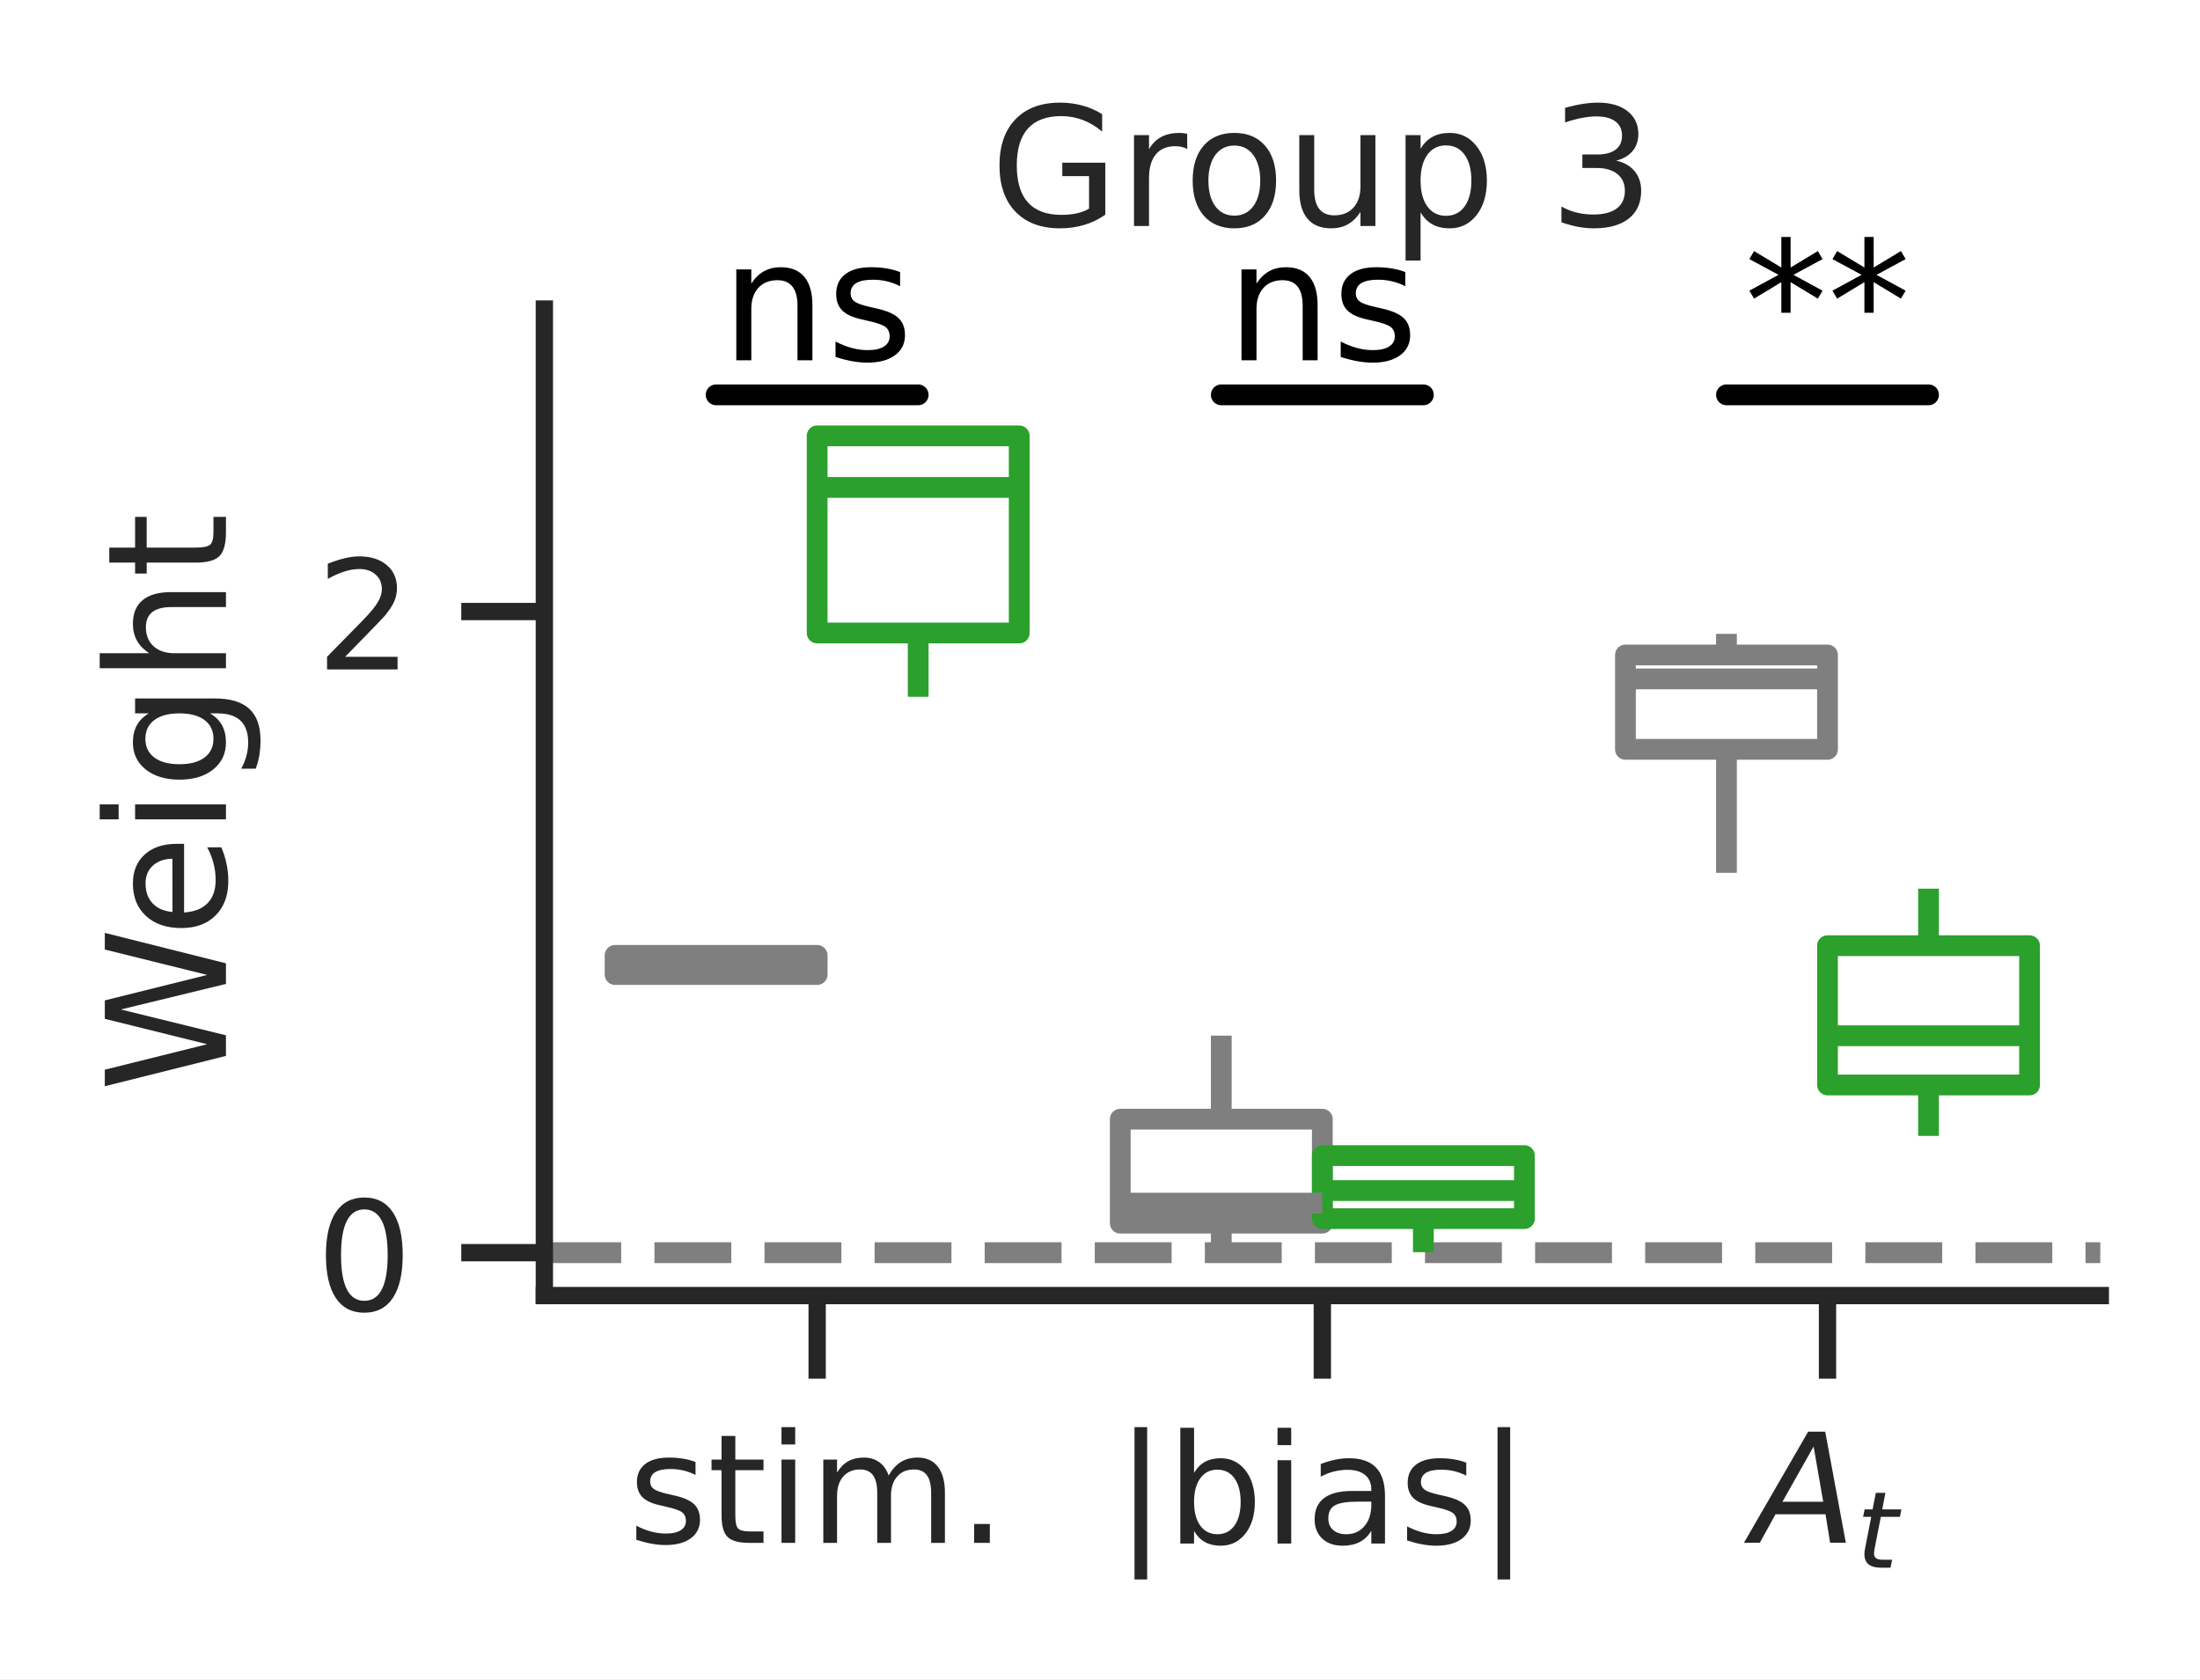
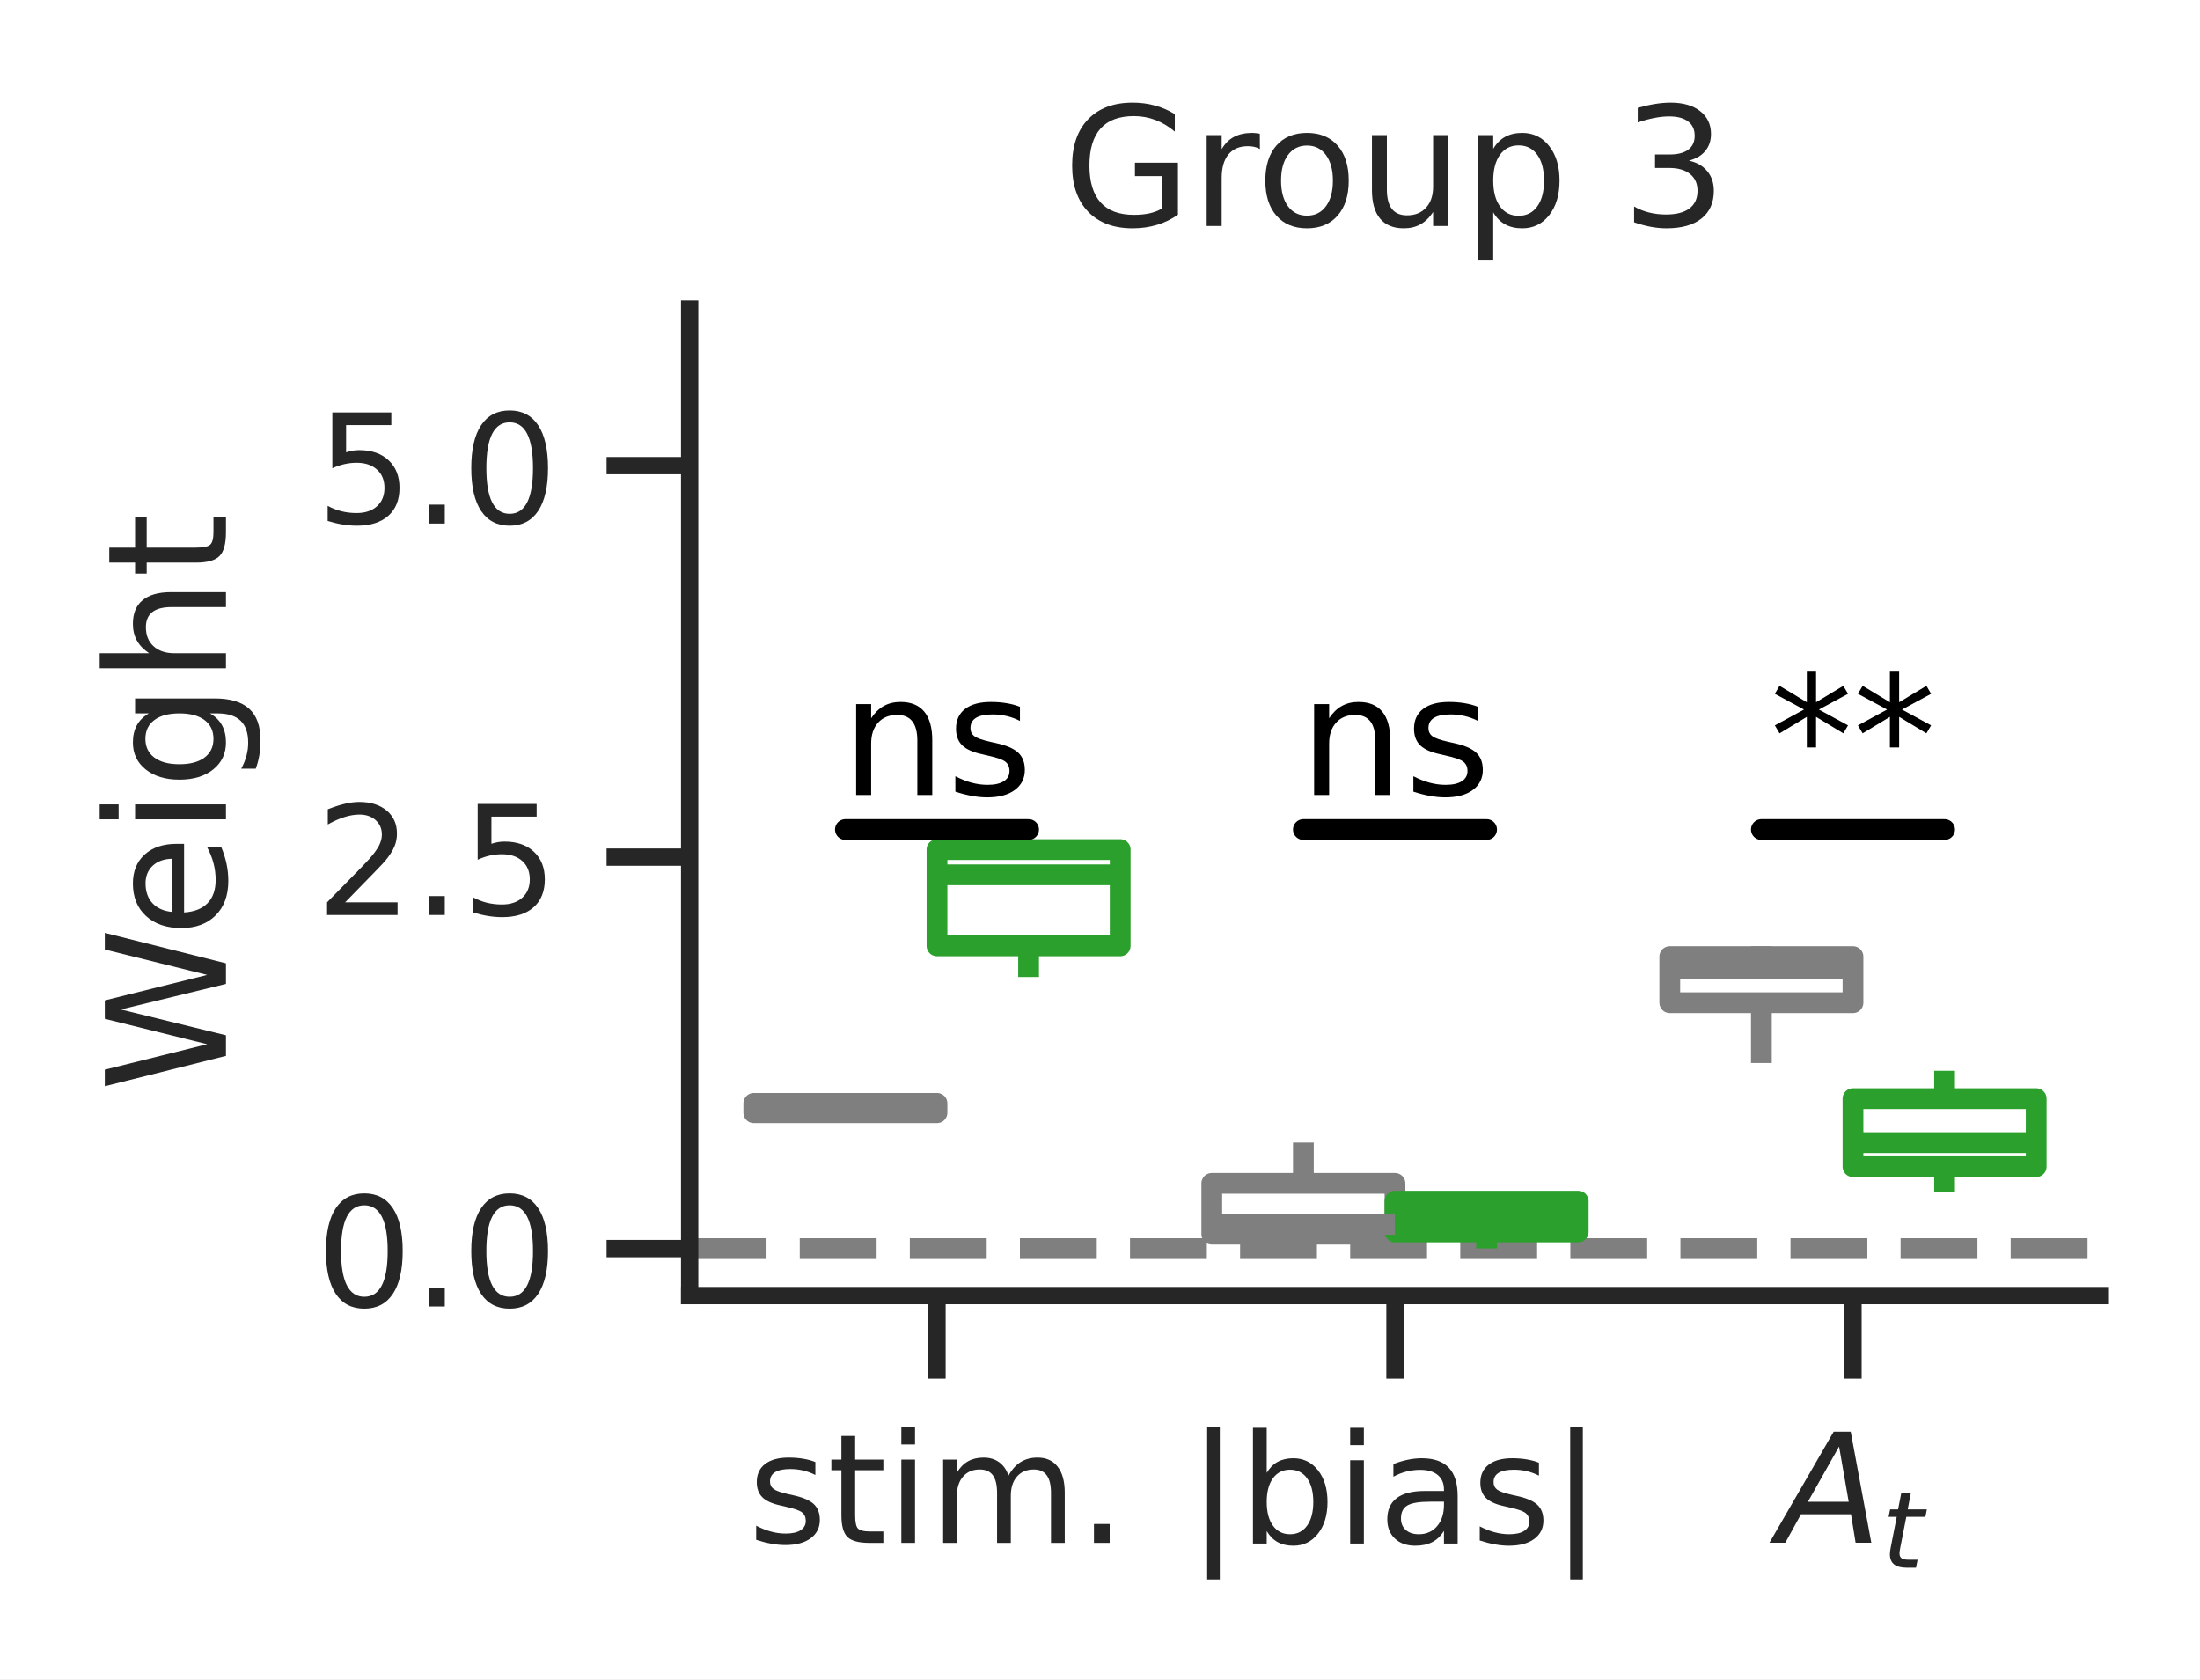
<svg xmlns="http://www.w3.org/2000/svg" xmlns:xlink="http://www.w3.org/1999/xlink" width="158.88pt" height="121.26pt" viewBox="0 0 158.88 121.26" version="1.1">
  <defs>
    <style type="text/css">*{stroke-linejoin: round; stroke-linecap: butt}</style>
  </defs>
  <g id="figure_1">
    <g id="patch_1">
      <path d="M 0 121.26  L 158.88 121.26  L 158.88 0  L 0 0  z " style="fill: #ffffff" />
    </g>
    <g id="axes_1">
      <g id="patch_2">
-         <path d="M 39.312 93.56  L 151.68 93.56  L 151.68 22.318  L 39.312 22.318  z " style="fill: #ffffff" />
+         <path d="M 49.807 93.56  L 151.68 93.56  L 151.68 22.318  L 49.807 22.318  z " style="fill: #ffffff" />
      </g>
      <g id="matplotlib.axis_1">
        <g id="xtick_1">
          <g id="line2d_1">
            <defs>
-               <path id="med749b2b66" d="M 0 0  L 0 6  " style="stroke: #262626; stroke-width: 1.25" />
+               <path id="mc2880082d4" d="M 0 0  L 0 6  " style="stroke: #262626; stroke-width: 1.25" />
            </defs>
            <g>
-               <use xlink:href="#med749b2b66" x="59.013" y="93.56" style="fill: #262626; stroke: #262626; stroke-width: 1.25" />
+               <use xlink:href="#mc2880082d4" x="67.668" y="93.56" style="fill: #262626; stroke: #262626; stroke-width: 1.25" />
            </g>
          </g>
          <g id="text_1">
-             <g style="fill: #262626" transform="translate(45.3586 111.4178) scale(0.11 -0.11)">
+             <g style="fill: #262626" transform="translate(54.01331 111.4178) scale(0.11 -0.11)">
              <defs>
                <path id="DejaVuSans-73" d="M 2834 3397  L 2834 2853  Q 2591 2978 2328 3040  Q 2066 3103 1784 3103  Q 1356 3103 1142 2972  Q 928 2841 928 2578  Q 928 2378 1081 2264  Q 1234 2150 1697 2047  L 1894 2003  Q 2506 1872 2764 1633  Q 3022 1394 3022 966  Q 3022 478 2636 193  Q 2250 -91 1575 -91  Q 1294 -91 989 -36  Q 684 19 347 128  L 347 722  Q 666 556 975 473  Q 1284 391 1588 391  Q 1994 391 2212 530  Q 2431 669 2431 922  Q 2431 1156 2273 1281  Q 2116 1406 1581 1522  L 1381 1569  Q 847 1681 609 1914  Q 372 2147 372 2553  Q 372 3047 722 3315  Q 1072 3584 1716 3584  Q 2034 3584 2315 3537  Q 2597 3491 2834 3397  z " transform="scale(0.015625)" />
                <path id="DejaVuSans-74" d="M 1172 4494  L 1172 3500  L 2356 3500  L 2356 3053  L 1172 3053  L 1172 1153  Q 1172 725 1289 603  Q 1406 481 1766 481  L 2356 481  L 2356 0  L 1766 0  Q 1100 0 847 248  Q 594 497 594 1153  L 594 3053  L 172 3053  L 172 3500  L 594 3500  L 594 4494  L 1172 4494  z " transform="scale(0.015625)" />
                <path id="DejaVuSans-69" d="M 603 3500  L 1178 3500  L 1178 0  L 603 0  L 603 3500  z M 603 4863  L 1178 4863  L 1178 4134  L 603 4134  L 603 4863  z " transform="scale(0.015625)" />
                <path id="DejaVuSans-6d" d="M 3328 2828  Q 3544 3216 3844 3400  Q 4144 3584 4550 3584  Q 5097 3584 5394 3201  Q 5691 2819 5691 2113  L 5691 0  L 5113 0  L 5113 2094  Q 5113 2597 4934 2840  Q 4756 3084 4391 3084  Q 3944 3084 3684 2787  Q 3425 2491 3425 1978  L 3425 0  L 2847 0  L 2847 2094  Q 2847 2600 2669 2842  Q 2491 3084 2119 3084  Q 1678 3084 1418 2786  Q 1159 2488 1159 1978  L 1159 0  L 581 0  L 581 3500  L 1159 3500  L 1159 2956  Q 1356 3278 1631 3431  Q 1906 3584 2284 3584  Q 2666 3584 2933 3390  Q 3200 3197 3328 2828  z " transform="scale(0.015625)" />
                <path id="DejaVuSans-2e" d="M 684 794  L 1344 794  L 1344 0  L 684 0  L 684 794  z " transform="scale(0.015625)" />
              </defs>
              <use xlink:href="#DejaVuSans-73" />
              <use xlink:href="#DejaVuSans-74" transform="translate(52.09961 0)" />
              <use xlink:href="#DejaVuSans-69" transform="translate(91.30859 0)" />
              <use xlink:href="#DejaVuSans-6d" transform="translate(119.0918 0)" />
              <use xlink:href="#DejaVuSans-2e" transform="translate(216.5039 0)" />
            </g>
          </g>
        </g>
        <g id="xtick_2">
          <g id="line2d_2">
            <g>
-               <use xlink:href="#med749b2b66" x="95.496" y="93.56" style="fill: #262626; stroke: #262626; stroke-width: 1.25" />
+               <use xlink:href="#mc2880082d4" x="100.743" y="93.56" style="fill: #262626; stroke: #262626; stroke-width: 1.25" />
            </g>
          </g>
          <g id="text_2">
-             <g style="fill: #262626" transform="translate(80.53515 111.4659) scale(0.11 -0.11)">
+             <g style="fill: #262626" transform="translate(85.78249 111.4659) scale(0.11 -0.11)">
              <defs>
                <path id="DejaVuSans-7c" d="M 1344 4891  L 1344 -1509  L 813 -1509  L 813 4891  L 1344 4891  z " transform="scale(0.015625)" />
                <path id="DejaVuSans-62" d="M 3116 1747  Q 3116 2381 2855 2742  Q 2594 3103 2138 3103  Q 1681 3103 1420 2742  Q 1159 2381 1159 1747  Q 1159 1113 1420 752  Q 1681 391 2138 391  Q 2594 391 2855 752  Q 3116 1113 3116 1747  z M 1159 2969  Q 1341 3281 1617 3432  Q 1894 3584 2278 3584  Q 2916 3584 3314 3078  Q 3713 2572 3713 1747  Q 3713 922 3314 415  Q 2916 -91 2278 -91  Q 1894 -91 1617 61  Q 1341 213 1159 525  L 1159 0  L 581 0  L 581 4863  L 1159 4863  L 1159 2969  z " transform="scale(0.015625)" />
                <path id="DejaVuSans-61" d="M 2194 1759  Q 1497 1759 1228 1600  Q 959 1441 959 1056  Q 959 750 1161 570  Q 1363 391 1709 391  Q 2188 391 2477 730  Q 2766 1069 2766 1631  L 2766 1759  L 2194 1759  z M 3341 1997  L 3341 0  L 2766 0  L 2766 531  Q 2569 213 2275 61  Q 1981 -91 1556 -91  Q 1019 -91 701 211  Q 384 513 384 1019  Q 384 1609 779 1909  Q 1175 2209 1959 2209  L 2766 2209  L 2766 2266  Q 2766 2663 2505 2880  Q 2244 3097 1772 3097  Q 1472 3097 1187 3025  Q 903 2953 641 2809  L 641 3341  Q 956 3463 1253 3523  Q 1550 3584 1831 3584  Q 2591 3584 2966 3190  Q 3341 2797 3341 1997  z " transform="scale(0.015625)" />
              </defs>
              <use xlink:href="#DejaVuSans-7c" />
              <use xlink:href="#DejaVuSans-62" transform="translate(33.69141 0)" />
              <use xlink:href="#DejaVuSans-69" transform="translate(97.16797 0)" />
              <use xlink:href="#DejaVuSans-61" transform="translate(124.9512 0)" />
              <use xlink:href="#DejaVuSans-73" transform="translate(186.2305 0)" />
              <use xlink:href="#DejaVuSans-7c" transform="translate(238.3301 0)" />
            </g>
          </g>
        </g>
        <g id="xtick_3">
          <g id="line2d_3">
            <g>
-               <use xlink:href="#med749b2b66" x="131.979" y="93.56" style="fill: #262626; stroke: #262626; stroke-width: 1.25" />
+               <use xlink:href="#mc2880082d4" x="133.819" y="93.56" style="fill: #262626; stroke: #262626; stroke-width: 1.25" />
            </g>
          </g>
          <g id="text_3">
-             <g style="fill: #262626" transform="translate(126.5338 111.4178) scale(0.11 -0.11)">
+             <g style="fill: #262626" transform="translate(128.3738 111.4178) scale(0.11 -0.11)">
              <defs>
                <path id="DejaVuSans-Oblique-41" d="M 2356 4666  L 3072 4666  L 3938 0  L 3278 0  L 3084 1197  L 984 1197  L 325 0  L -341 0  L 2356 4666  z M 2584 4044  L 1275 1722  L 2988 1722  L 2584 4044  z " transform="scale(0.015625)" />
                <path id="DejaVuSans-Oblique-74" d="M 2706 3500  L 2619 3053  L 1472 3053  L 1100 1153  Q 1081 1047 1072 975  Q 1063 903 1063 863  Q 1063 663 1183 572  Q 1303 481 1569 481  L 2150 481  L 2053 0  L 1503 0  Q 991 0 739 200  Q 488 400 488 806  Q 488 878 497 964  Q 506 1050 525 1153  L 897 3053  L 409 3053  L 500 3500  L 978 3500  L 1172 4494  L 1747 4494  L 1556 3500  L 2706 3500  z " transform="scale(0.015625)" />
              </defs>
              <use xlink:href="#DejaVuSans-Oblique-41" transform="translate(0 0.09375)" />
              <use xlink:href="#DejaVuSans-Oblique-74" transform="translate(68.4082 -16.3125) scale(0.7)" />
            </g>
          </g>
        </g>
      </g>
      <g id="matplotlib.axis_2">
        <g id="ytick_1">
          <g id="line2d_4">
            <defs>
-               <path id="mfda659b399" d="M 0 0  L -6 0  " style="stroke: #262626; stroke-width: 1.25" />
+               <path id="m4ada1ec677" d="M 0 0  L -6 0  " style="stroke: #262626; stroke-width: 1.25" />
            </defs>
            <g>
-               <use xlink:href="#mfda659b399" x="39.312" y="90.462" style="fill: #262626; stroke: #262626; stroke-width: 1.25" />
+               <use xlink:href="#m4ada1ec677" x="49.807" y="90.167" style="fill: #262626; stroke: #262626; stroke-width: 1.25" />
            </g>
          </g>
          <g id="text_4">
-             <g style="fill: #262626" transform="translate(22.81375 94.64121) scale(0.11 -0.11)">
+             <g style="fill: #262626" transform="translate(22.81375 94.34621) scale(0.11 -0.11)">
              <defs>
                <path id="DejaVuSans-30" d="M 2034 4250  Q 1547 4250 1301 3770  Q 1056 3291 1056 2328  Q 1056 1369 1301 889  Q 1547 409 2034 409  Q 2525 409 2770 889  Q 3016 1369 3016 2328  Q 3016 3291 2770 3770  Q 2525 4250 2034 4250  z M 2034 4750  Q 2819 4750 3233 4129  Q 3647 3509 3647 2328  Q 3647 1150 3233 529  Q 2819 -91 2034 -91  Q 1250 -91 836 529  Q 422 1150 422 2328  Q 422 3509 836 4129  Q 1250 4750 2034 4750  z " transform="scale(0.015625)" />
              </defs>
              <use xlink:href="#DejaVuSans-30" />
+               <use xlink:href="#DejaVuSans-2e" transform="translate(63.62305 0)" />
+               <use xlink:href="#DejaVuSans-30" transform="translate(95.41016 0)" />
            </g>
          </g>
        </g>
        <g id="ytick_2">
          <g id="line2d_5">
            <g>
-               <use xlink:href="#mfda659b399" x="39.312" y="44.164" style="fill: #262626; stroke: #262626; stroke-width: 1.25" />
+               <use xlink:href="#m4ada1ec677" x="49.807" y="61.897" style="fill: #262626; stroke: #262626; stroke-width: 1.25" />
            </g>
          </g>
          <g id="text_5">
-             <g style="fill: #262626" transform="translate(22.81375 48.34293) scale(0.11 -0.11)">
+             <g style="fill: #262626" transform="translate(22.81375 66.07582) scale(0.11 -0.11)">
              <defs>
                <path id="DejaVuSans-32" d="M 1228 531  L 3431 531  L 3431 0  L 469 0  L 469 531  Q 828 903 1448 1529  Q 2069 2156 2228 2338  Q 2531 2678 2651 2914  Q 2772 3150 2772 3378  Q 2772 3750 2511 3984  Q 2250 4219 1831 4219  Q 1534 4219 1204 4116  Q 875 4013 500 3803  L 500 4441  Q 881 4594 1212 4672  Q 1544 4750 1819 4750  Q 2544 4750 2975 4387  Q 3406 4025 3406 3419  Q 3406 3131 3298 2873  Q 3191 2616 2906 2266  Q 2828 2175 2409 1742  Q 1991 1309 1228 531  z " transform="scale(0.015625)" />
+                 <path id="DejaVuSans-35" d="M 691 4666  L 3169 4666  L 3169 4134  L 1269 4134  L 1269 2991  Q 1406 3038 1543 3061  Q 1681 3084 1819 3084  Q 2600 3084 3056 2656  Q 3513 2228 3513 1497  Q 3513 744 3044 326  Q 2575 -91 1722 -91  Q 1428 -91 1123 -41  Q 819 9 494 109  L 494 744  Q 775 591 1075 516  Q 1375 441 1709 441  Q 2250 441 2565 725  Q 2881 1009 2881 1497  Q 2881 1984 2565 2268  Q 2250 2553 1709 2553  Q 1456 2553 1204 2497  Q 953 2441 691 2322  L 691 4666  z " transform="scale(0.015625)" />
              </defs>
              <use xlink:href="#DejaVuSans-32" />
-             </g>
-           </g>
-         </g>
-         <g id="text_6">
+               <use xlink:href="#DejaVuSans-2e" transform="translate(63.62305 0)" />
+               <use xlink:href="#DejaVuSans-35" transform="translate(95.41016 0)" />
+             </g>
+           </g>
+         </g>
+         <g id="ytick_3">
+           <g id="line2d_6">
+             <g>
+               <use xlink:href="#m4ada1ec677" x="49.807" y="33.626" style="fill: #262626; stroke: #262626; stroke-width: 1.25" />
+             </g>
+           </g>
+           <g id="text_6">
+             <g style="fill: #262626" transform="translate(22.81375 37.80542) scale(0.11 -0.11)">
+               <use xlink:href="#DejaVuSans-35" />
+               <use xlink:href="#DejaVuSans-2e" transform="translate(63.62305 0)" />
+               <use xlink:href="#DejaVuSans-30" transform="translate(95.41016 0)" />
+             </g>
+           </g>
+         </g>
+         <g id="text_7">
          <g style="fill: #262626" transform="translate(16.31812 78.84132) rotate(-90) scale(0.12 -0.12)">
            <defs>
              <path id="DejaVuSans-57" d="M 213 4666  L 850 4666  L 1831 722  L 2809 4666  L 3519 4666  L 4500 722  L 5478 4666  L 6119 4666  L 4947 0  L 4153 0  L 3169 4050  L 2175 0  L 1381 0  L 213 4666  z " transform="scale(0.015625)" />
              <path id="DejaVuSans-65" d="M 3597 1894  L 3597 1613  L 953 1613  Q 991 1019 1311 708  Q 1631 397 2203 397  Q 2534 397 2845 478  Q 3156 559 3463 722  L 3463 178  Q 3153 47 2828 -22  Q 2503 -91 2169 -91  Q 1331 -91 842 396  Q 353 884 353 1716  Q 353 2575 817 3079  Q 1281 3584 2069 3584  Q 2775 3584 3186 3129  Q 3597 2675 3597 1894  z M 3022 2063  Q 3016 2534 2758 2815  Q 2500 3097 2075 3097  Q 1594 3097 1305 2825  Q 1016 2553 972 2059  L 3022 2063  z " transform="scale(0.015625)" />
              <path id="DejaVuSans-67" d="M 2906 1791  Q 2906 2416 2648 2759  Q 2391 3103 1925 3103  Q 1463 3103 1205 2759  Q 947 2416 947 1791  Q 947 1169 1205 825  Q 1463 481 1925 481  Q 2391 481 2648 825  Q 2906 1169 2906 1791  z M 3481 434  Q 3481 -459 3084 -895  Q 2688 -1331 1869 -1331  Q 1566 -1331 1297 -1286  Q 1028 -1241 775 -1147  L 775 -588  Q 1028 -725 1275 -790  Q 1522 -856 1778 -856  Q 2344 -856 2625 -561  Q 2906 -266 2906 331  L 2906 616  Q 2728 306 2450 153  Q 2172 0 1784 0  Q 1141 0 747 490  Q 353 981 353 1791  Q 353 2603 747 3093  Q 1141 3584 1784 3584  Q 2172 3584 2450 3431  Q 2728 3278 2906 2969  L 2906 3500  L 3481 3500  L 3481 434  z " transform="scale(0.015625)" />
              <path id="DejaVuSans-68" d="M 3513 2113  L 3513 0  L 2938 0  L 2938 2094  Q 2938 2591 2744 2837  Q 2550 3084 2163 3084  Q 1697 3084 1428 2787  Q 1159 2491 1159 1978  L 1159 0  L 581 0  L 581 4863  L 1159 4863  L 1159 2956  Q 1366 3272 1645 3428  Q 1925 3584 2291 3584  Q 2894 3584 3203 3211  Q 3513 2838 3513 2113  z " transform="scale(0.015625)" />
            </defs>
            <use xlink:href="#DejaVuSans-57" />
            <use xlink:href="#DejaVuSans-65" transform="translate(93.00195 0)" />
            <use xlink:href="#DejaVuSans-69" transform="translate(154.5254 0)" />
            <use xlink:href="#DejaVuSans-67" transform="translate(182.3086 0)" />
            <use xlink:href="#DejaVuSans-68" transform="translate(245.7852 0)" />
            <use xlink:href="#DejaVuSans-74" transform="translate(309.1641 0)" />
          </g>
        </g>
      </g>
      <g id="patch_3">
-         <path d="M 59.013 90.462  L 59.013 90.462  L 59.013 90.462  L 59.013 90.462  L 59.013 90.462  z " clip-path="url(#p6e65995d8c)" style="fill: none; stroke: #7f7f7f; stroke-width: 1.5; stroke-linejoin: miter" />
+         <path d="M 67.668 90.167  L 67.668 90.167  L 67.668 90.167  L 67.668 90.167  L 67.668 90.167  z " clip-path="url(#pc3505a0e82)" style="fill: none; stroke: #7f7f7f; stroke-width: 1.5; stroke-linejoin: miter" />
      </g>
      <g id="patch_4">
-         <path d="M 59.013 90.462  L 59.013 90.462  L 59.013 90.462  L 59.013 90.462  L 59.013 90.462  z " clip-path="url(#p6e65995d8c)" style="fill: none; stroke: #2ca02c; stroke-width: 1.5; stroke-linejoin: miter" />
-       </g>
-       <g id="line2d_6">
-         <path d="M 39.312 90.462  L 151.68 90.462  " clip-path="url(#p6e65995d8c)" style="fill: none; stroke-dasharray: 5.55,2.4; stroke-dashoffset: 0; stroke: #7f7f7f; stroke-width: 1.5" />
+         <path d="M 67.668 90.167  L 67.668 90.167  L 67.668 90.167  L 67.668 90.167  L 67.668 90.167  z " clip-path="url(#pc3505a0e82)" style="fill: none; stroke: #2ca02c; stroke-width: 1.5; stroke-linejoin: miter" />
      </g>
      <g id="line2d_7">
-         <path d="M 44.42 70.375  L 59.013 70.375  L 59.013 68.994  L 44.42 68.994  L 44.42 70.375  " clip-path="url(#p6e65995d8c)" style="fill: none; stroke: #7f7f7f; stroke-width: 1.5; stroke-linecap: round" />
+         <path d="M 49.807 90.167  L 151.68 90.167  " clip-path="url(#pc3505a0e82)" style="fill: none; stroke-dasharray: 5.55,2.4; stroke-dashoffset: 0; stroke: #7f7f7f; stroke-width: 1.5" />
      </g>
      <g id="line2d_8">
-         <path d="M 51.717 70.375  L 51.717 70.869  " clip-path="url(#p6e65995d8c)" style="fill: none; stroke: #7f7f7f; stroke-width: 1.5" />
+         <path d="M 54.438 80.355  L 67.668 80.355  L 67.668 79.68  L 54.438 79.68  L 54.438 80.355  " clip-path="url(#pc3505a0e82)" style="fill: none; stroke: #7f7f7f; stroke-width: 1.5; stroke-linecap: round" />
      </g>
      <g id="line2d_9">
-         <path d="M 51.717 68.994  L 51.717 68.651  " clip-path="url(#p6e65995d8c)" style="fill: none; stroke: #7f7f7f; stroke-width: 1.5" />
+         <path d="M 61.053 80.355  L 61.053 80.596  " clip-path="url(#pc3505a0e82)" style="fill: none; stroke: #7f7f7f; stroke-width: 1.5" />
      </g>
      <g id="line2d_10">
-         <path d="M 80.903 88.329  L 95.496 88.329  L 95.496 80.822  L 80.903 80.822  L 80.903 88.329  " clip-path="url(#p6e65995d8c)" style="fill: none; stroke: #7f7f7f; stroke-width: 1.5; stroke-linecap: round" />
+         <path d="M 61.053 79.68  L 61.053 79.512  " clip-path="url(#pc3505a0e82)" style="fill: none; stroke: #7f7f7f; stroke-width: 1.5" />
      </g>
      <g id="line2d_11">
-         <path d="M 88.199 88.329  L 88.199 90.365  " clip-path="url(#p6e65995d8c)" style="fill: none; stroke: #7f7f7f; stroke-width: 1.5" />
+         <path d="M 87.513 89.125  L 100.743 89.125  L 100.743 85.458  L 87.513 85.458  L 87.513 89.125  " clip-path="url(#pc3505a0e82)" style="fill: none; stroke: #7f7f7f; stroke-width: 1.5; stroke-linecap: round" />
      </g>
      <g id="line2d_12">
-         <path d="M 88.199 80.822  L 88.199 74.789  " clip-path="url(#p6e65995d8c)" style="fill: none; stroke: #7f7f7f; stroke-width: 1.5" />
+         <path d="M 94.128 89.125  L 94.128 90.12  " clip-path="url(#pc3505a0e82)" style="fill: none; stroke: #7f7f7f; stroke-width: 1.5" />
      </g>
      <g id="line2d_13">
-         <path d="M 117.386 54.113  L 131.979 54.113  L 131.979 47.299  L 117.386 47.299  L 117.386 54.113  " clip-path="url(#p6e65995d8c)" style="fill: none; stroke: #7f7f7f; stroke-width: 1.5; stroke-linecap: round" />
+         <path d="M 94.128 85.458  L 94.128 82.511  " clip-path="url(#pc3505a0e82)" style="fill: none; stroke: #7f7f7f; stroke-width: 1.5" />
      </g>
      <g id="line2d_14">
-         <path d="M 124.682 54.113  L 124.682 63.031  " clip-path="url(#p6e65995d8c)" style="fill: none; stroke: #7f7f7f; stroke-width: 1.5" />
+         <path d="M 120.589 72.411  L 133.819 72.411  L 133.819 69.082  L 120.589 69.082  L 120.589 72.411  " clip-path="url(#pc3505a0e82)" style="fill: none; stroke: #7f7f7f; stroke-width: 1.5; stroke-linecap: round" />
      </g>
      <g id="line2d_15">
-         <path d="M 124.682 47.299  L 124.682 45.774  " clip-path="url(#p6e65995d8c)" style="fill: none; stroke: #7f7f7f; stroke-width: 1.5" />
+         <path d="M 127.204 72.411  L 127.204 76.767  " clip-path="url(#pc3505a0e82)" style="fill: none; stroke: #7f7f7f; stroke-width: 1.5" />
      </g>
      <g id="line2d_16">
-         <path d="M 59.013 45.711  L 73.606 45.711  L 73.606 31.474  L 59.013 31.474  L 59.013 45.711  " clip-path="url(#p6e65995d8c)" style="fill: none; stroke: #2ca02c; stroke-width: 1.5; stroke-linecap: round" />
+         <path d="M 127.204 69.082  L 127.204 68.337  " clip-path="url(#pc3505a0e82)" style="fill: none; stroke: #7f7f7f; stroke-width: 1.5" />
      </g>
      <g id="line2d_17">
-         <path d="M 66.31 45.711  L 66.31 50.316  " clip-path="url(#p6e65995d8c)" style="fill: none; stroke: #2ca02c; stroke-width: 1.5" />
+         <path d="M 67.668 68.306  L 80.898 68.306  L 80.898 61.352  L 67.668 61.352  L 67.668 68.306  " clip-path="url(#pc3505a0e82)" style="fill: none; stroke: #2ca02c; stroke-width: 1.5; stroke-linecap: round" />
      </g>
      <g id="line2d_18">
-         <path d="M 66.31 31.474  L 66.31 31.463  " clip-path="url(#p6e65995d8c)" style="fill: none; stroke: #2ca02c; stroke-width: 1.5" />
+         <path d="M 74.283 68.306  L 74.283 70.556  " clip-path="url(#pc3505a0e82)" style="fill: none; stroke: #2ca02c; stroke-width: 1.5" />
      </g>
      <g id="line2d_19">
-         <path d="M 95.496 88.002  L 110.089 88.002  L 110.089 83.452  L 95.496 83.452  L 95.496 88.002  " clip-path="url(#p6e65995d8c)" style="fill: none; stroke: #2ca02c; stroke-width: 1.5; stroke-linecap: round" />
+         <path d="M 74.283 61.352  L 74.283 61.347  " clip-path="url(#pc3505a0e82)" style="fill: none; stroke: #2ca02c; stroke-width: 1.5" />
      </g>
      <g id="line2d_20">
-         <path d="M 102.793 88.002  L 102.793 90.428  " clip-path="url(#p6e65995d8c)" style="fill: none; stroke: #2ca02c; stroke-width: 1.5" />
+         <path d="M 100.743 88.965  L 113.974 88.965  L 113.974 86.743  L 100.743 86.743  L 100.743 88.965  " clip-path="url(#pc3505a0e82)" style="fill: none; stroke: #2ca02c; stroke-width: 1.5; stroke-linecap: round" />
      </g>
      <g id="line2d_21">
-         <path d="M 102.793 83.452  L 102.793 83.039  " clip-path="url(#p6e65995d8c)" style="fill: none; stroke: #2ca02c; stroke-width: 1.5" />
+         <path d="M 107.358 88.965  L 107.358 90.15  " clip-path="url(#pc3505a0e82)" style="fill: none; stroke: #2ca02c; stroke-width: 1.5" />
      </g>
      <g id="line2d_22">
-         <path d="M 131.979 78.35  L 146.572 78.35  L 146.572 68.293  L 131.979 68.293  L 131.979 78.35  " clip-path="url(#p6e65995d8c)" style="fill: none; stroke: #2ca02c; stroke-width: 1.5; stroke-linecap: round" />
+         <path d="M 107.358 86.743  L 107.358 86.541  " clip-path="url(#pc3505a0e82)" style="fill: none; stroke: #2ca02c; stroke-width: 1.5" />
      </g>
      <g id="line2d_23">
-         <path d="M 139.275 78.35  L 139.275 82.03  " clip-path="url(#p6e65995d8c)" style="fill: none; stroke: #2ca02c; stroke-width: 1.5" />
+         <path d="M 133.819 84.251  L 147.049 84.251  L 147.049 79.338  L 133.819 79.338  L 133.819 84.251  " clip-path="url(#pc3505a0e82)" style="fill: none; stroke: #2ca02c; stroke-width: 1.5; stroke-linecap: round" />
      </g>
      <g id="line2d_24">
-         <path d="M 139.275 68.293  L 139.275 64.176  " clip-path="url(#p6e65995d8c)" style="fill: none; stroke: #2ca02c; stroke-width: 1.5" />
+         <path d="M 140.434 84.251  L 140.434 86.048  " clip-path="url(#pc3505a0e82)" style="fill: none; stroke: #2ca02c; stroke-width: 1.5" />
      </g>
      <g id="line2d_25">
-         <path d="M 51.717 28.513  L 66.31 28.513  " clip-path="url(#p6e65995d8c)" style="fill: none; stroke: #000000; stroke-width: 1.5; stroke-linecap: round" />
+         <path d="M 140.434 79.338  L 140.434 77.327  " clip-path="url(#pc3505a0e82)" style="fill: none; stroke: #2ca02c; stroke-width: 1.5" />
      </g>
      <g id="line2d_26">
-         <path d="M 88.199 28.513  L 102.793 28.513  " clip-path="url(#p6e65995d8c)" style="fill: none; stroke: #000000; stroke-width: 1.5; stroke-linecap: round" />
+         <path d="M 61.053 59.905  L 74.283 59.905  " clip-path="url(#pc3505a0e82)" style="fill: none; stroke: #000000; stroke-width: 1.5; stroke-linecap: round" />
      </g>
      <g id="line2d_27">
-         <path d="M 124.682 28.513  L 139.275 28.513  " clip-path="url(#p6e65995d8c)" style="fill: none; stroke: #000000; stroke-width: 1.5; stroke-linecap: round" />
+         <path d="M 94.128 59.905  L 107.358 59.905  " clip-path="url(#pc3505a0e82)" style="fill: none; stroke: #000000; stroke-width: 1.5; stroke-linecap: round" />
      </g>
      <g id="line2d_28">
-         <path d="M 44.42 70.169  L 59.013 70.169  " clip-path="url(#p6e65995d8c)" style="fill: none; stroke: #7f7f7f; stroke-width: 1.5" />
+         <path d="M 127.204 59.905  L 140.434 59.905  " clip-path="url(#pc3505a0e82)" style="fill: none; stroke: #000000; stroke-width: 1.5; stroke-linecap: round" />
      </g>
      <g id="line2d_29">
-         <path d="M 80.903 86.884  L 95.496 86.884  " clip-path="url(#p6e65995d8c)" style="fill: none; stroke: #7f7f7f; stroke-width: 1.5" />
+         <path d="M 54.438 80.254  L 67.668 80.254  " clip-path="url(#pc3505a0e82)" style="fill: none; stroke: #7f7f7f; stroke-width: 1.5" />
      </g>
      <g id="line2d_30">
-         <path d="M 117.386 49.029  L 131.979 49.029  " clip-path="url(#p6e65995d8c)" style="fill: none; stroke: #7f7f7f; stroke-width: 1.5" />
+         <path d="M 87.513 88.419  L 100.743 88.419  " clip-path="url(#pc3505a0e82)" style="fill: none; stroke: #7f7f7f; stroke-width: 1.5" />
      </g>
      <g id="line2d_31">
-         <path d="M 59.013 35.201  L 73.606 35.201  " clip-path="url(#p6e65995d8c)" style="fill: none; stroke: #2ca02c; stroke-width: 1.5" />
+         <path d="M 120.589 69.927  L 133.819 69.927  " clip-path="url(#pc3505a0e82)" style="fill: none; stroke: #7f7f7f; stroke-width: 1.5" />
      </g>
      <g id="line2d_32">
-         <path d="M 95.496 85.976  L 110.089 85.976  " clip-path="url(#p6e65995d8c)" style="fill: none; stroke: #2ca02c; stroke-width: 1.5" />
+         <path d="M 67.668 63.173  L 80.898 63.173  " clip-path="url(#pc3505a0e82)" style="fill: none; stroke: #2ca02c; stroke-width: 1.5" />
      </g>
      <g id="line2d_33">
-         <path d="M 131.979 74.796  L 146.572 74.796  " clip-path="url(#p6e65995d8c)" style="fill: none; stroke: #2ca02c; stroke-width: 1.5" />
+         <path d="M 100.743 87.976  L 113.974 87.976  " clip-path="url(#pc3505a0e82)" style="fill: none; stroke: #2ca02c; stroke-width: 1.5" />
+       </g>
+       <g id="line2d_34">
+         <path d="M 133.819 82.514  L 147.049 82.514  " clip-path="url(#pc3505a0e82)" style="fill: none; stroke: #2ca02c; stroke-width: 1.5" />
      </g>
      <g id="patch_5">
-         <path d="M 39.312 93.56  L 39.312 22.318  " style="fill: none; stroke: #262626; stroke-width: 1.25; stroke-linejoin: miter; stroke-linecap: square" />
+         <path d="M 49.807 93.56  L 49.807 22.318  " style="fill: none; stroke: #262626; stroke-width: 1.25; stroke-linejoin: miter; stroke-linecap: square" />
      </g>
      <g id="patch_6">
-         <path d="M 39.312 93.56  L 151.68 93.56  " style="fill: none; stroke: #262626; stroke-width: 1.25; stroke-linejoin: miter; stroke-linecap: square" />
-       </g>
-       <g id="text_7">
-         <g transform="translate(52.08509 26.0174) scale(0.12 -0.12)">
+         <path d="M 49.807 93.56  L 151.68 93.56  " style="fill: none; stroke: #262626; stroke-width: 1.25; stroke-linejoin: miter; stroke-linecap: square" />
+       </g>
+       <g id="text_8">
+         <g transform="translate(60.7398 57.40987) scale(0.12 -0.12)">
          <defs>
            <path id="DejaVuSans-6e" d="M 3513 2113  L 3513 0  L 2938 0  L 2938 2094  Q 2938 2591 2744 2837  Q 2550 3084 2163 3084  Q 1697 3084 1428 2787  Q 1159 2491 1159 1978  L 1159 0  L 581 0  L 581 3500  L 1159 3500  L 1159 2956  Q 1366 3272 1645 3428  Q 1925 3584 2291 3584  Q 2894 3584 3203 3211  Q 3513 2838 3513 2113  z " transform="scale(0.015625)" />
          </defs>
          <use xlink:href="#DejaVuSans-6e" />
          <use xlink:href="#DejaVuSans-73" transform="translate(63.37891 0)" />
        </g>
      </g>
-       <g id="text_8">
-         <g transform="translate(88.56789 26.0174) scale(0.12 -0.12)">
+       <g id="text_9">
+         <g transform="translate(93.81523 57.40987) scale(0.12 -0.12)">
          <use xlink:href="#DejaVuSans-6e" />
          <use xlink:href="#DejaVuSans-73" transform="translate(63.37891 0)" />
        </g>
      </g>
-       <g id="text_9">
-         <g transform="translate(125.9788 26.0174) scale(0.12 -0.12)">
+       <g id="text_10">
+         <g transform="translate(127.8188 57.40987) scale(0.12 -0.12)">
          <defs>
            <path id="DejaVuSans-2a" d="M 3009 3897  L 1888 3291  L 3009 2681  L 2828 2375  L 1778 3009  L 1778 1831  L 1422 1831  L 1422 3009  L 372 2375  L 191 2681  L 1313 3291  L 191 3897  L 372 4206  L 1422 3572  L 1422 4750  L 1778 4750  L 1778 3572  L 2828 4206  L 3009 3897  z " transform="scale(0.015625)" />
          </defs>
          <use xlink:href="#DejaVuSans-2a" />
          <use xlink:href="#DejaVuSans-2a" transform="translate(50 0)" />
        </g>
      </g>
-       <g id="text_10">
-         <g style="fill: #262626" transform="translate(71.5082 16.31812) scale(0.12 -0.12)">
+       <g id="text_11">
+         <g style="fill: #262626" transform="translate(76.75554 16.31812) scale(0.12 -0.12)">
          <defs>
            <path id="DejaVuSans-47" d="M 3809 666  L 3809 1919  L 2778 1919  L 2778 2438  L 4434 2438  L 4434 434  Q 4069 175 3628 42  Q 3188 -91 2688 -91  Q 1594 -91 976 548  Q 359 1188 359 2328  Q 359 3472 976 4111  Q 1594 4750 2688 4750  Q 3144 4750 3555 4637  Q 3966 4525 4313 4306  L 4313 3634  Q 3963 3931 3569 4081  Q 3175 4231 2741 4231  Q 1884 4231 1454 3753  Q 1025 3275 1025 2328  Q 1025 1384 1454 906  Q 1884 428 2741 428  Q 3075 428 3337 486  Q 3600 544 3809 666  z " transform="scale(0.015625)" />
            <path id="DejaVuSans-72" d="M 2631 2963  Q 2534 3019 2420 3045  Q 2306 3072 2169 3072  Q 1681 3072 1420 2755  Q 1159 2438 1159 1844  L 1159 0  L 581 0  L 581 3500  L 1159 3500  L 1159 2956  Q 1341 3275 1631 3429  Q 1922 3584 2338 3584  Q 2397 3584 2469 3576  Q 2541 3569 2628 3553  L 2631 2963  z " transform="scale(0.015625)" />
            <path id="DejaVuSans-6f" d="M 1959 3097  Q 1497 3097 1228 2736  Q 959 2375 959 1747  Q 959 1119 1226 758  Q 1494 397 1959 397  Q 2419 397 2687 759  Q 2956 1122 2956 1747  Q 2956 2369 2687 2733  Q 2419 3097 1959 3097  z M 1959 3584  Q 2709 3584 3137 3096  Q 3566 2609 3566 1747  Q 3566 888 3137 398  Q 2709 -91 1959 -91  Q 1206 -91 779 398  Q 353 888 353 1747  Q 353 2609 779 3096  Q 1206 3584 1959 3584  z " transform="scale(0.015625)" />
            <path id="DejaVuSans-75" d="M 544 1381  L 544 3500  L 1119 3500  L 1119 1403  Q 1119 906 1312 657  Q 1506 409 1894 409  Q 2359 409 2629 706  Q 2900 1003 2900 1516  L 2900 3500  L 3475 3500  L 3475 0  L 2900 0  L 2900 538  Q 2691 219 2414 64  Q 2138 -91 1772 -91  Q 1169 -91 856 284  Q 544 659 544 1381  z M 1991 3584  L 1991 3584  z " transform="scale(0.015625)" />
            <path id="DejaVuSans-70" d="M 1159 525  L 1159 -1331  L 581 -1331  L 581 3500  L 1159 3500  L 1159 2969  Q 1341 3281 1617 3432  Q 1894 3584 2278 3584  Q 2916 3584 3314 3078  Q 3713 2572 3713 1747  Q 3713 922 3314 415  Q 2916 -91 2278 -91  Q 1894 -91 1617 61  Q 1341 213 1159 525  z M 3116 1747  Q 3116 2381 2855 2742  Q 2594 3103 2138 3103  Q 1681 3103 1420 2742  Q 1159 2381 1159 1747  Q 1159 1113 1420 752  Q 1681 391 2138 391  Q 2594 391 2855 752  Q 3116 1113 3116 1747  z " transform="scale(0.015625)" />
            <path id="DejaVuSans-20" transform="scale(0.015625)" />
            <path id="DejaVuSans-33" d="M 2597 2516  Q 3050 2419 3304 2112  Q 3559 1806 3559 1356  Q 3559 666 3084 287  Q 2609 -91 1734 -91  Q 1441 -91 1130 -33  Q 819 25 488 141  L 488 750  Q 750 597 1062 519  Q 1375 441 1716 441  Q 2309 441 2620 675  Q 2931 909 2931 1356  Q 2931 1769 2642 2001  Q 2353 2234 1838 2234  L 1294 2234  L 1294 2753  L 1863 2753  Q 2328 2753 2575 2939  Q 2822 3125 2822 3475  Q 2822 3834 2567 4026  Q 2313 4219 1838 4219  Q 1578 4219 1281 4162  Q 984 4106 628 3988  L 628 4550  Q 988 4650 1302 4700  Q 1616 4750 1894 4750  Q 2613 4750 3031 4423  Q 3450 4097 3450 3541  Q 3450 3153 3228 2886  Q 3006 2619 2597 2516  z " transform="scale(0.015625)" />
          </defs>
          <use xlink:href="#DejaVuSans-47" />
          <use xlink:href="#DejaVuSans-72" transform="translate(77.49023 0)" />
          <use xlink:href="#DejaVuSans-6f" transform="translate(116.3535 0)" />
          <use xlink:href="#DejaVuSans-75" transform="translate(177.5352 0)" />
          <use xlink:href="#DejaVuSans-70" transform="translate(240.9141 0)" />
          <use xlink:href="#DejaVuSans-20" transform="translate(304.3906 0)" />
          <use xlink:href="#DejaVuSans-33" transform="translate(336.1777 0)" />
        </g>
      </g>
    </g>
  </g>
  <defs>
-     <clipPath id="p6e65995d8c">
-       <rect x="39.312" y="22.318" width="112.367" height="71.241" />
+     <clipPath id="pc3505a0e82">
+       <rect x="49.807" y="22.318" width="101.872" height="71.241" />
    </clipPath>
  </defs>
</svg>
